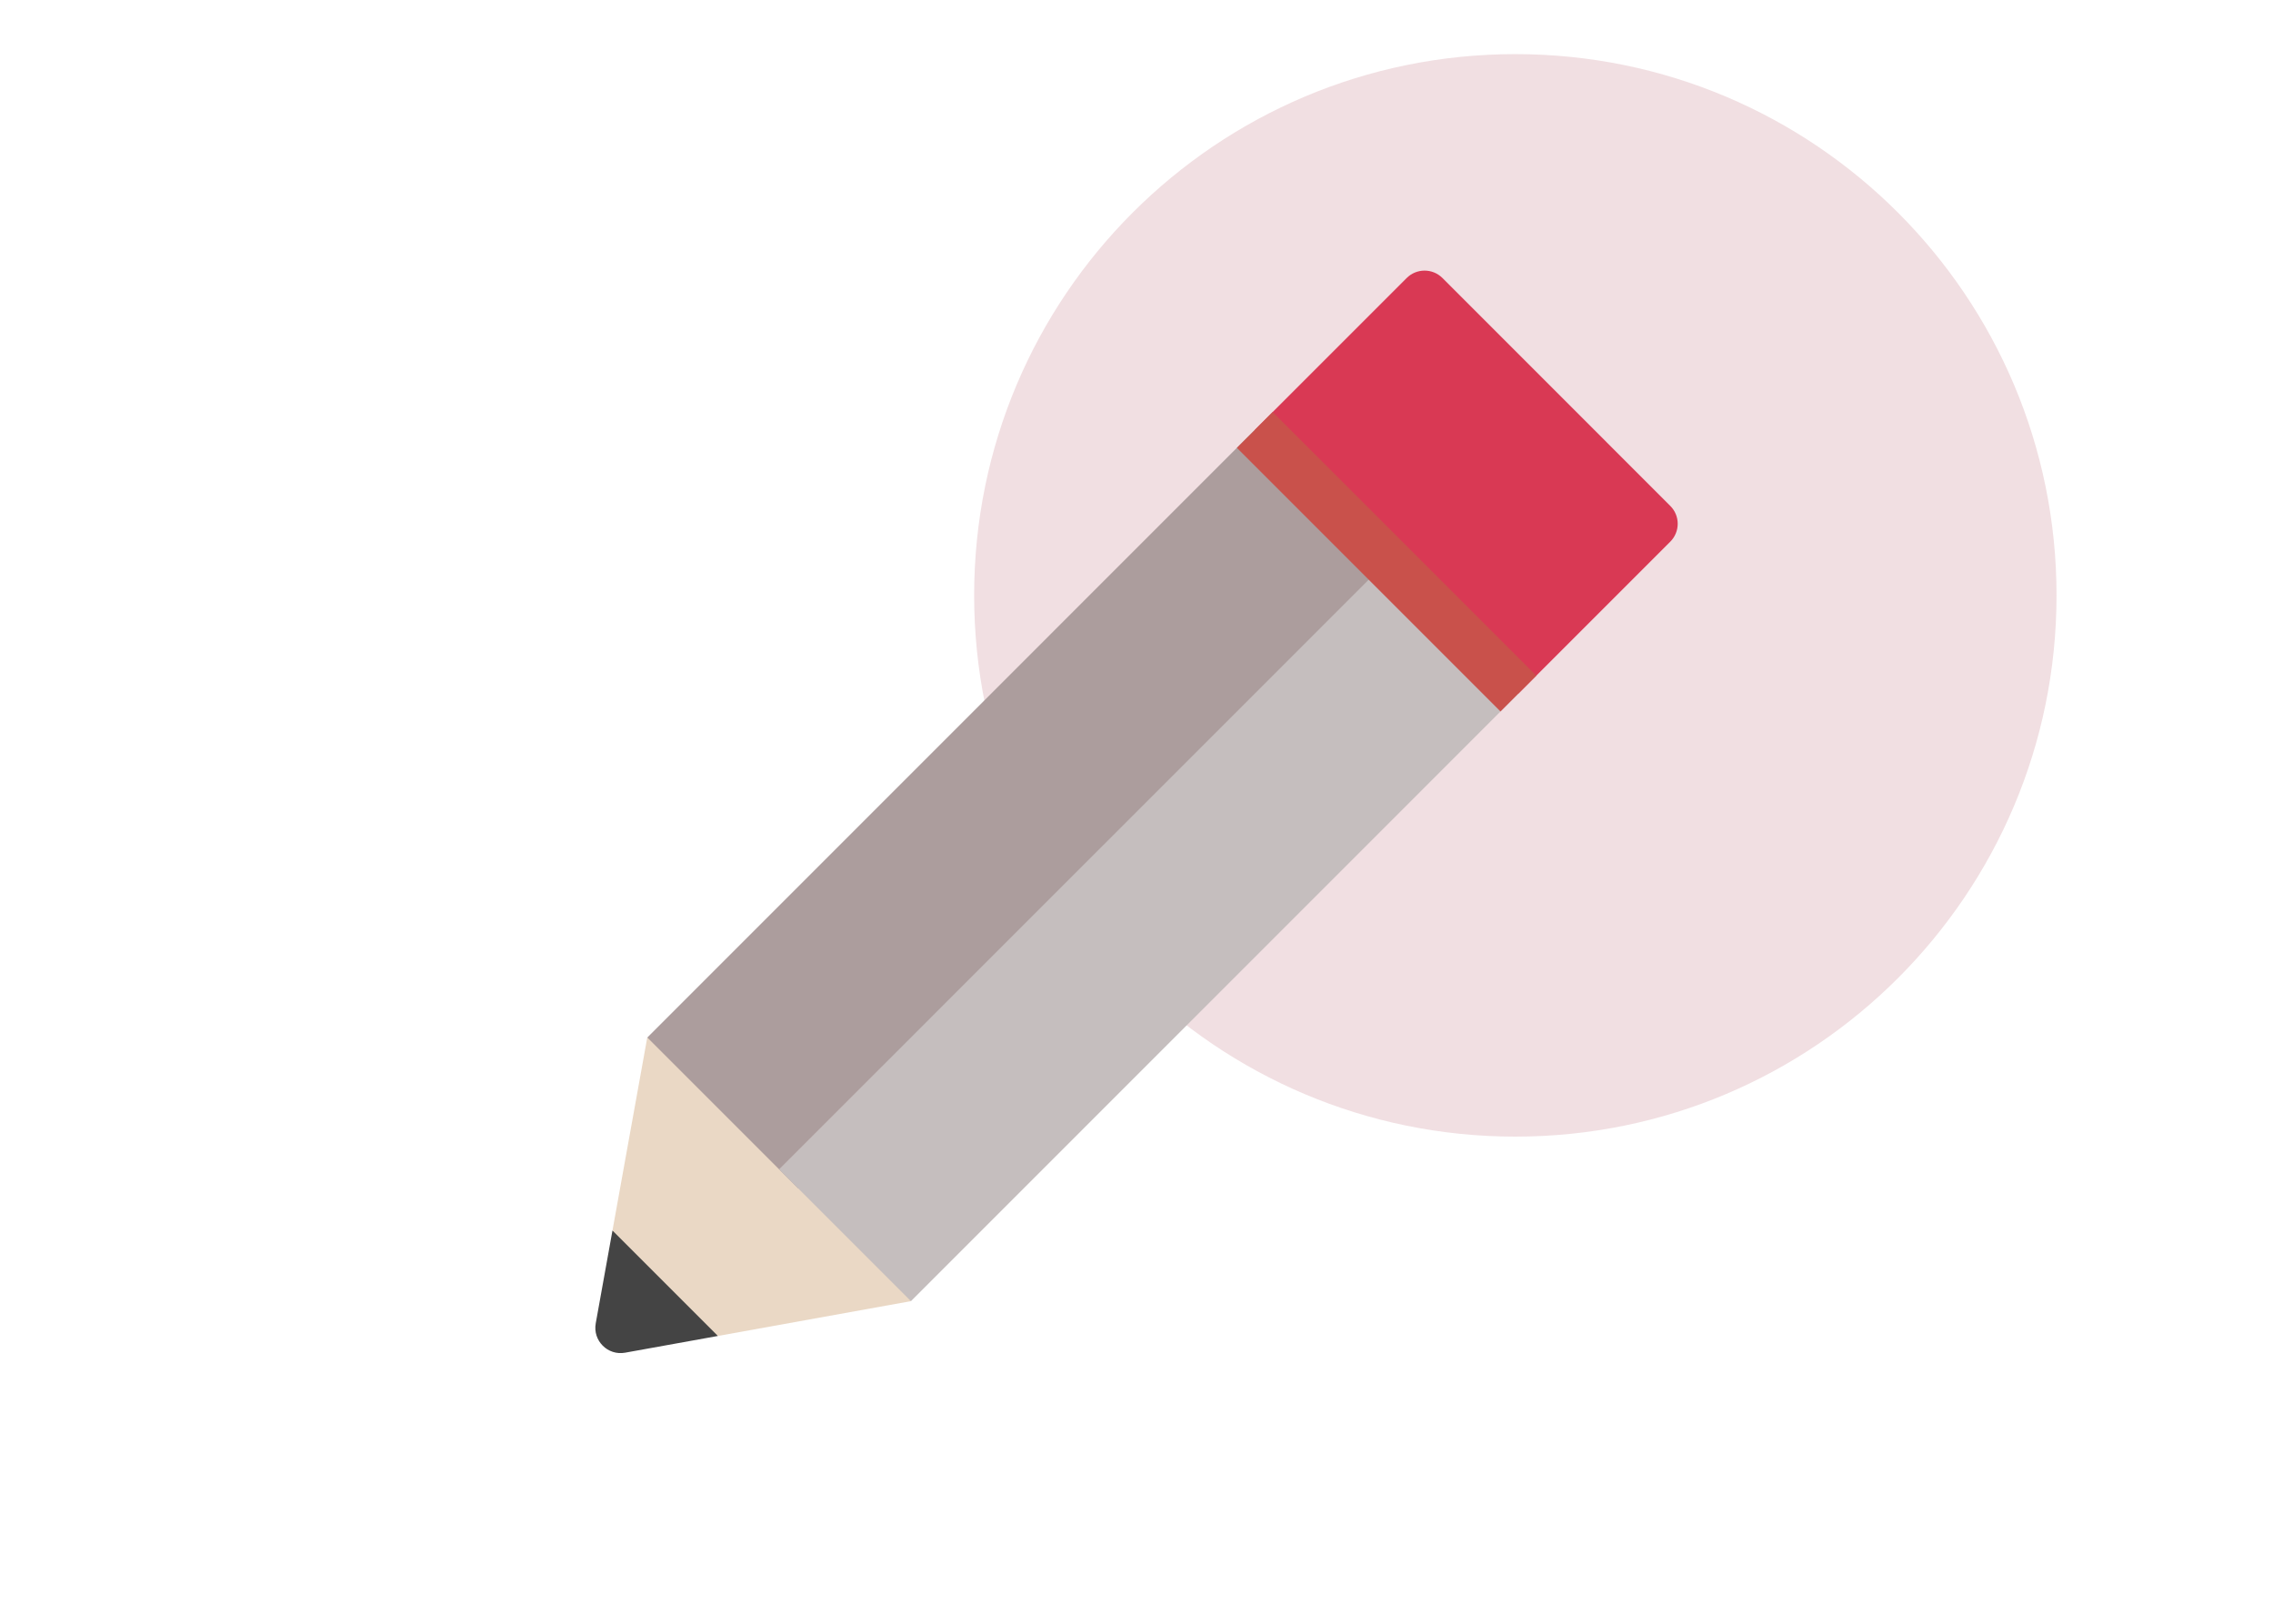
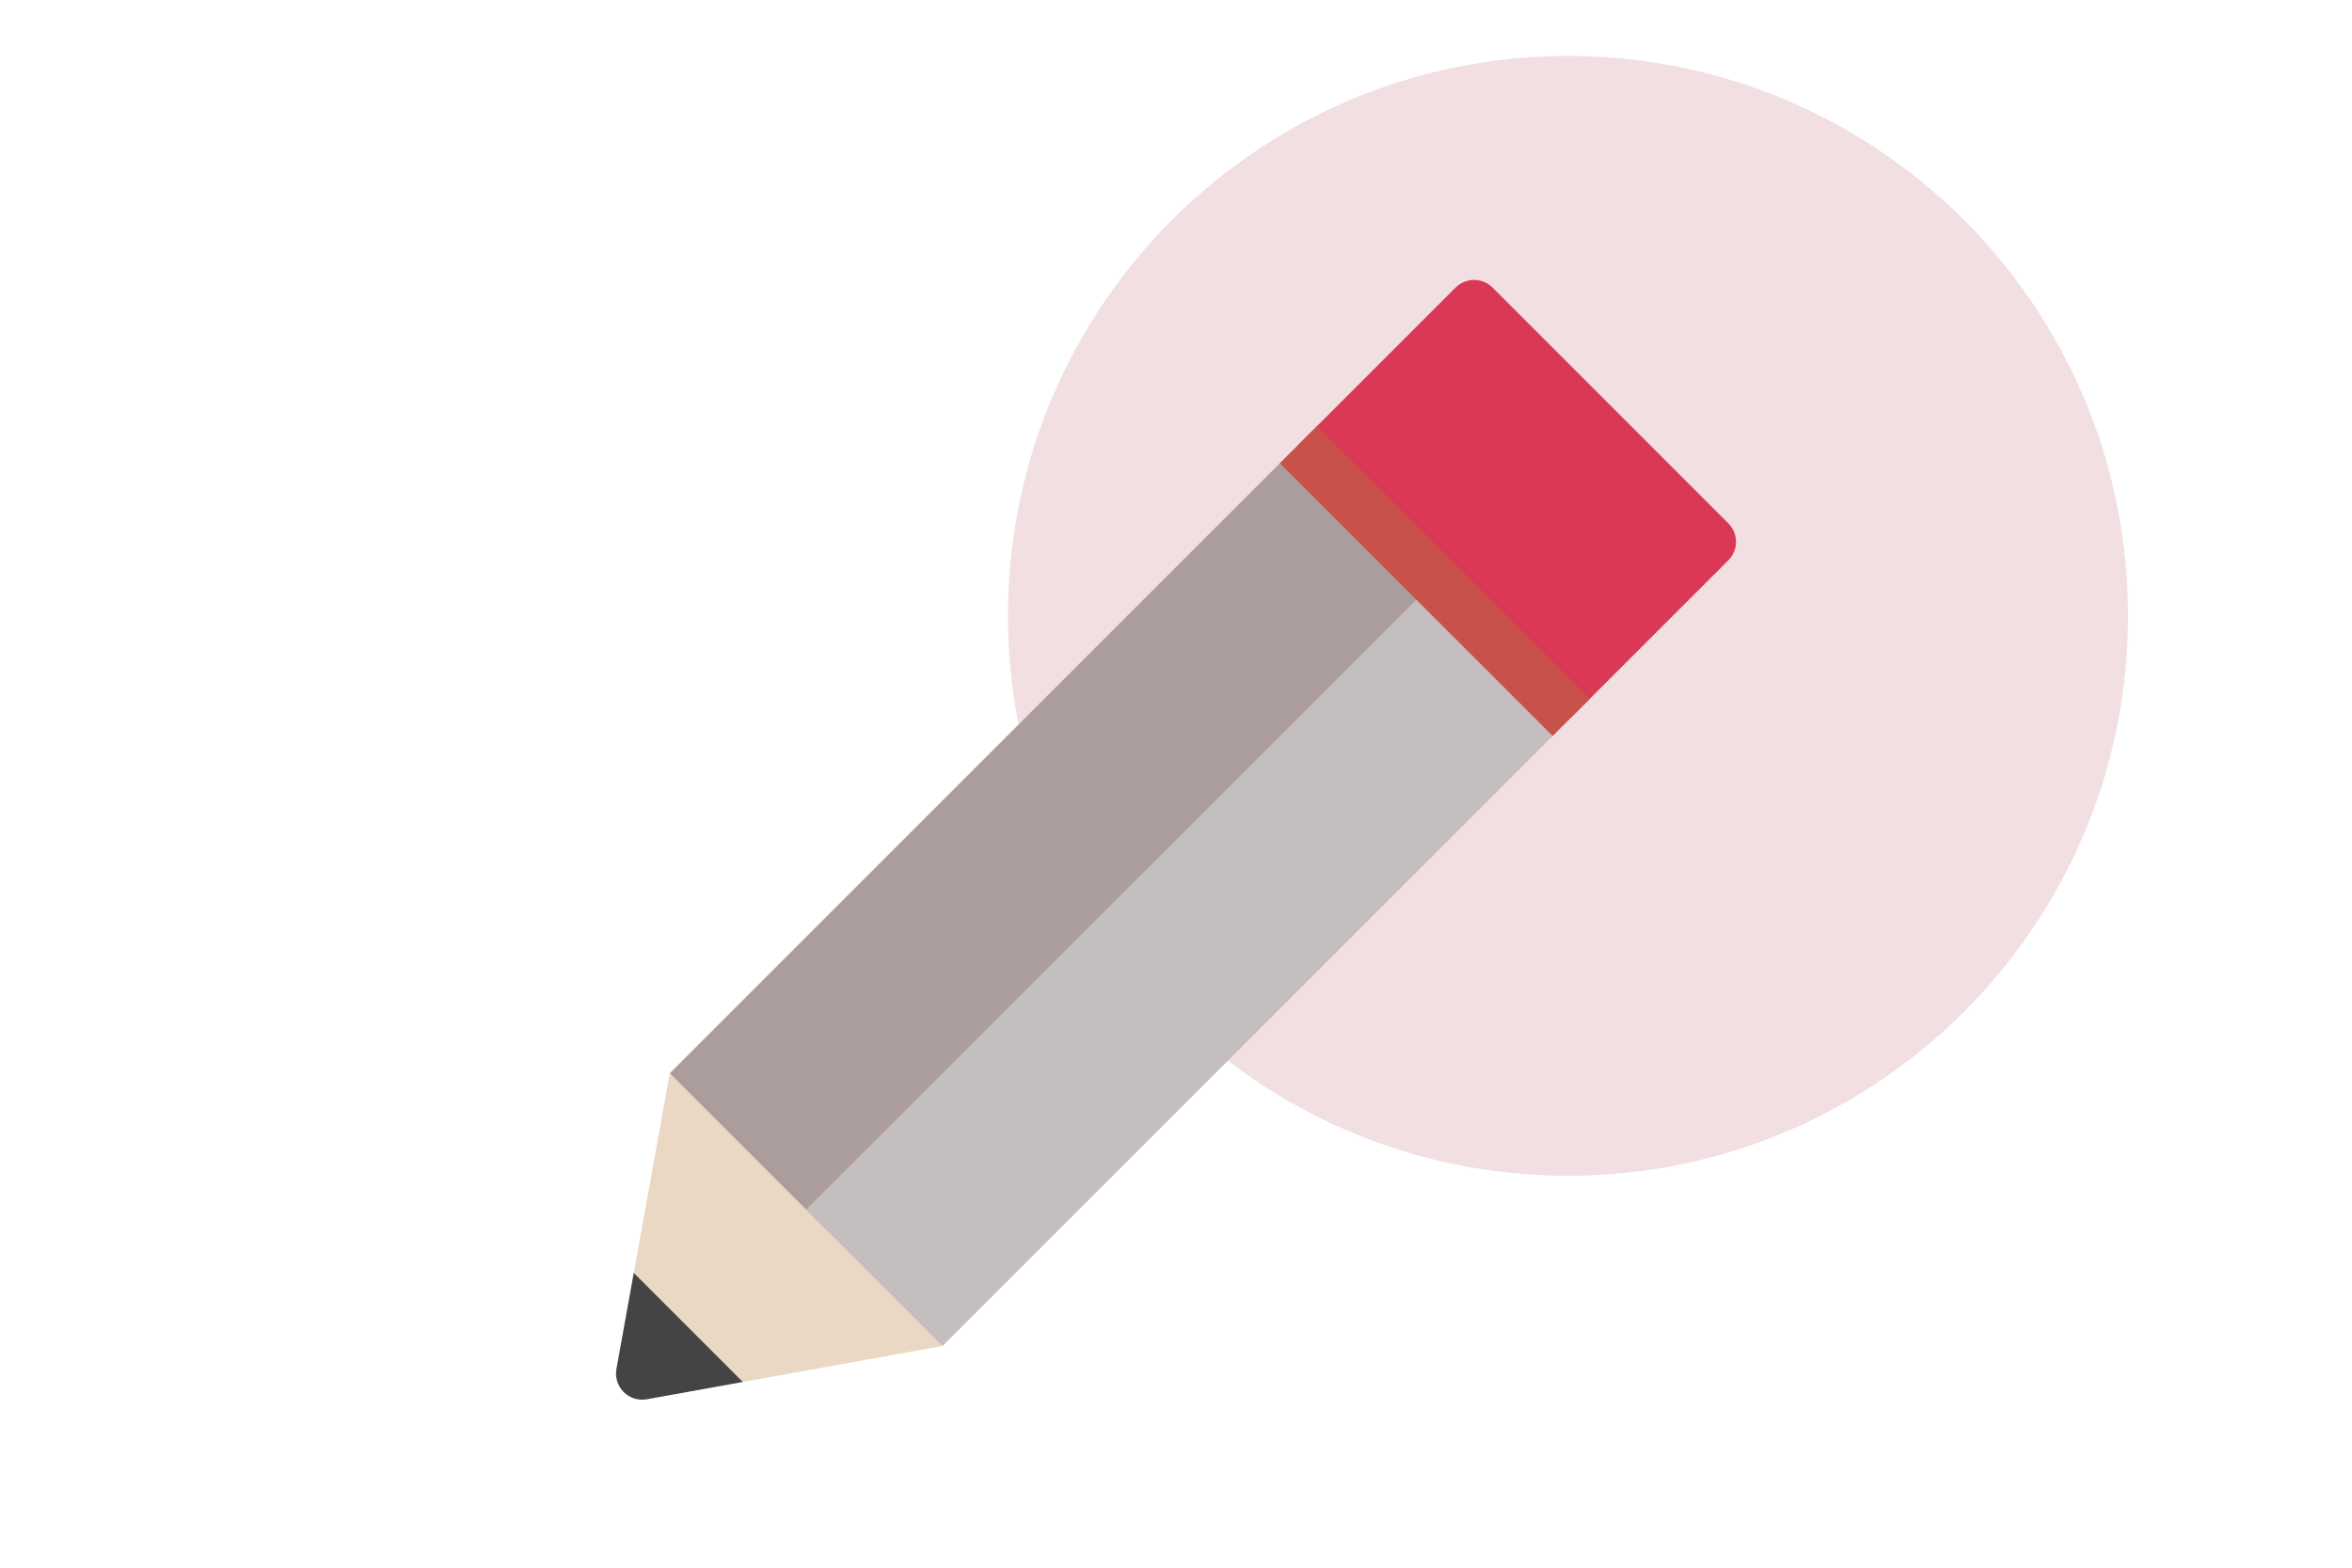
- <svg xmlns="http://www.w3.org/2000/svg" width="42" height="30" viewBox="0 0 42 30" fill="none">
+ <svg xmlns="http://www.w3.org/2000/svg" width="42" height="28" viewBox="0 0 42 28" fill="none">
  <circle cx="28" cy="11" r="10" fill="#F1DFE2" />
  <path d="M13.265 24.683L12.759 23.241L11.317 22.735L11.008 24.449C10.95 24.77 11.23 25.05 11.551 24.992L13.265 24.683Z" fill="#444444" />
  <path d="M16.831 24.04L16.004 19.996L11.96 19.169L11.317 22.735L13.265 24.683L16.831 24.04Z" fill="#EAD8C5" />
  <path d="M30.863 9.347L26.654 5.137C26.471 4.954 26.175 4.954 25.992 5.137L23.186 7.943L28.057 12.814L30.863 10.008C31.046 9.825 31.046 9.529 30.863 9.347Z" fill="#D93954" />
  <path d="M23.186 7.943L11.961 19.169L14.747 21.955L25.953 10.71L23.186 7.943Z" fill="#AC9D9D" />
  <path d="M25.622 10.379L14.396 21.604L16.832 24.04L28.057 12.814L25.622 10.379Z" fill="#C5BEBE" />
  <path d="M23.517 7.613L22.855 8.274L27.726 13.145L28.387 12.483L23.517 7.613Z" fill="#C9514B" />
</svg>
